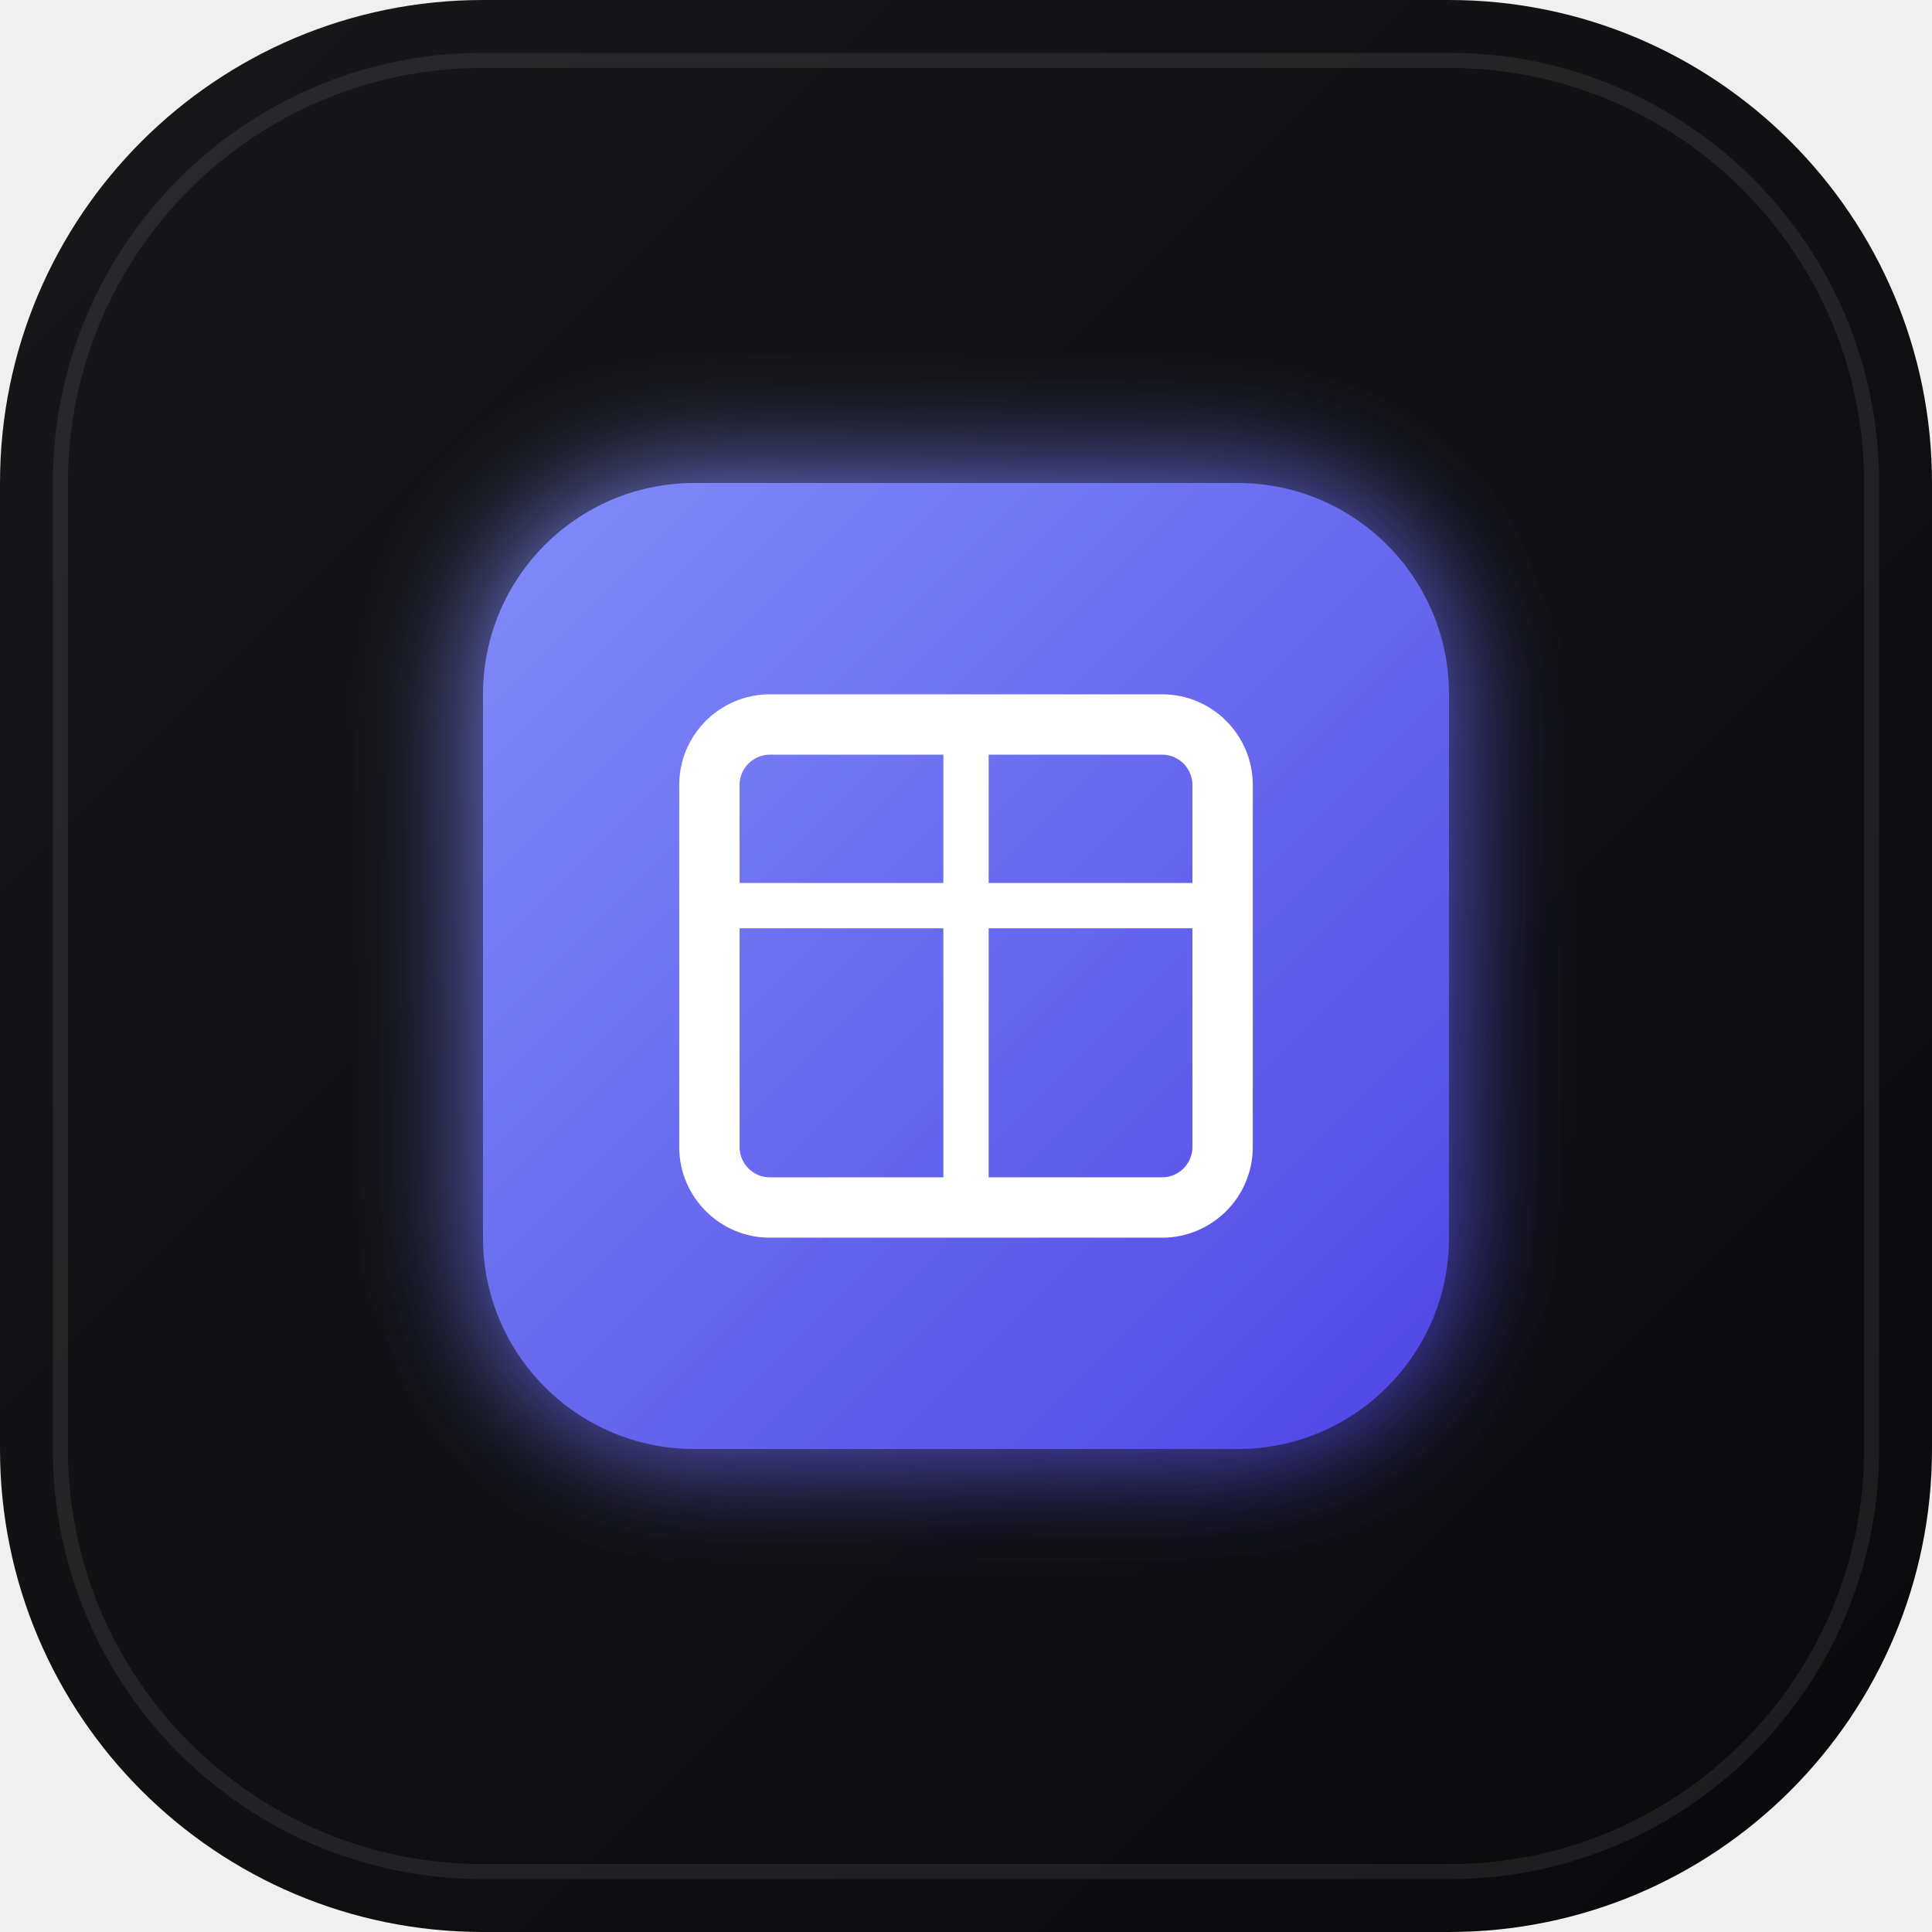
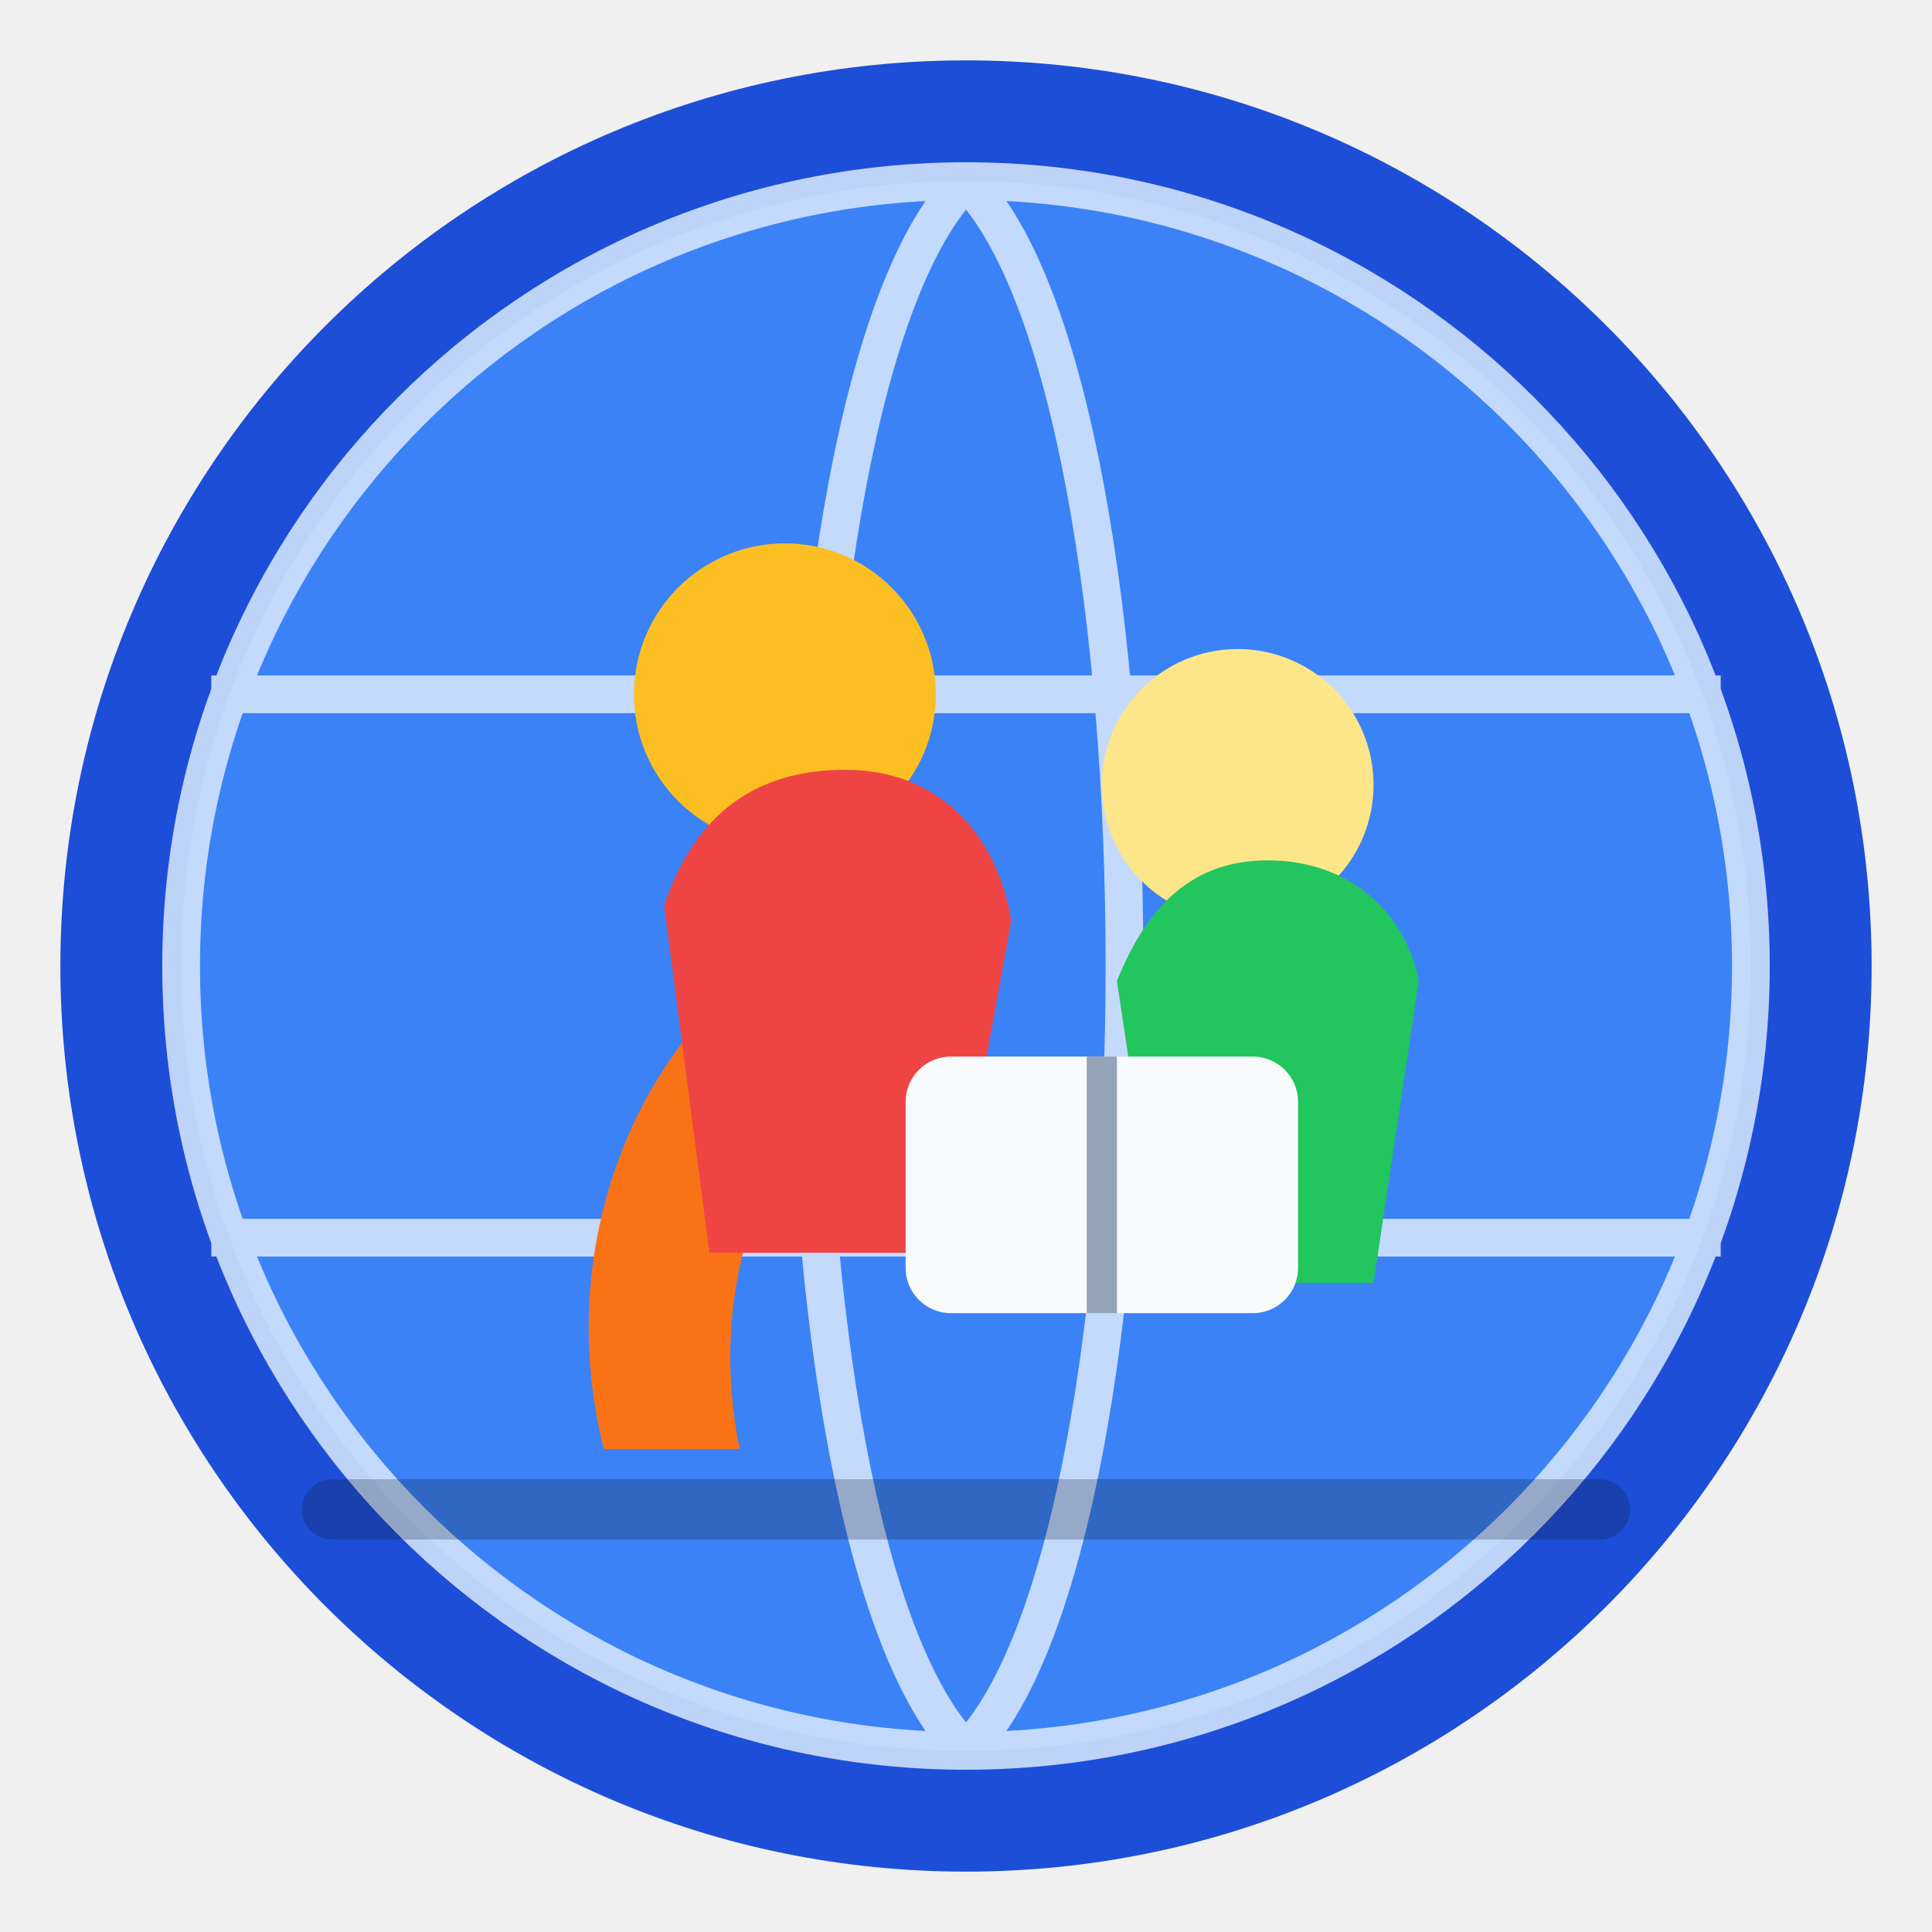
- <svg xmlns="http://www.w3.org/2000/svg" viewBox="0 0 512 512" width="512" height="512">
-   <defs>
-     <linearGradient id="bg" x1="0%" y1="0%" x2="100%" y2="100%">
-       <stop offset="0%" stop-color="#18181b" />
-       <stop offset="100%" stop-color="#09090b" />
-     </linearGradient>
-     <linearGradient id="accent" x1="0%" y1="0%" x2="100%" y2="100%">
-       <stop offset="0%" stop-color="#818cf8" />
-       <stop offset="100%" stop-color="#4f46e5" />
-     </linearGradient>
-     <filter id="glow" x="-20%" y="-20%" width="140%" height="140%">
-       <feGaussianBlur stdDeviation="16" result="blur" />
-       <feComposite in="SourceGraphic" in2="blur" operator="over" />
-     </filter>
-   </defs>
-   <rect width="512" height="512" rx="128" fill="url(#bg)" />
-   <rect x="16" y="16" width="480" height="480" rx="112" fill="none" stroke="rgba(255,255,255,0.08)" stroke-width="4" />
-   <g transform="translate(128, 128)">
-     <rect width="256" height="256" rx="56" fill="url(#accent)" filter="url(#glow)" />
-     <path d="M76 64h104c8.8 0 16 7.2 16 16v96c0 8.8-7.2 16-16 16H76c-8.8 0-16-7.2-16-16V80c0-8.8 7.2-16 16-16z" fill="none" stroke="#ffffff" stroke-width="16" stroke-linecap="round" stroke-linejoin="round" />
-     <path d="M128 64v128M60 112h136" fill="none" stroke="#ffffff" stroke-width="12" stroke-linecap="round" />
+ <svg xmlns="http://www.w3.org/2000/svg" viewBox="0 0 128 128" role="img" aria-label="Manav Mangal Smart School, Mohali">
+   <circle cx="64" cy="64" r="60" fill="#1d4ed8" />
+   <circle cx="64" cy="64" r="52" fill="#3b82f6" />
+   <g fill="none" stroke="#dbeafe" stroke-width="2.5" opacity="0.85">
+     <circle cx="64" cy="64" r="52" />
+     <path d="M64 12c14 14 14 90 0 104" />
+     <path d="M64 12c-14 14-14 90 0 104" />
+     <path d="M14 46h100" />
+     <path d="M14 82h100" />
  </g>
+   <g>
+     <path d="M40 96c-3-12 1-24 9-31l7 6c-6 6-9 15-7 25z" fill="#f97316" />
+     <circle cx="52" cy="46" r="10" fill="#fbbf24" />
+     <path d="M44 60c2-6 6-9 12-9s10 4 11 10l-4 22H47z" fill="#ef4444" />
+     <circle cx="82" cy="52" r="9" fill="#fde68a" />
+     <path d="M74 65c2-5 5-8 10-8s9 3 10 8l-3 20H77z" fill="#22c55e" />
+     <rect x="60" y="70" width="26" height="17" rx="3" fill="#f8fafc" />
+     <path d="M73 70v17" stroke="#94a3b8" stroke-width="2" />
+   </g>
+   <path d="M22 100h84" stroke="#0f172a" stroke-width="4" stroke-linecap="round" opacity="0.25" />
</svg>
